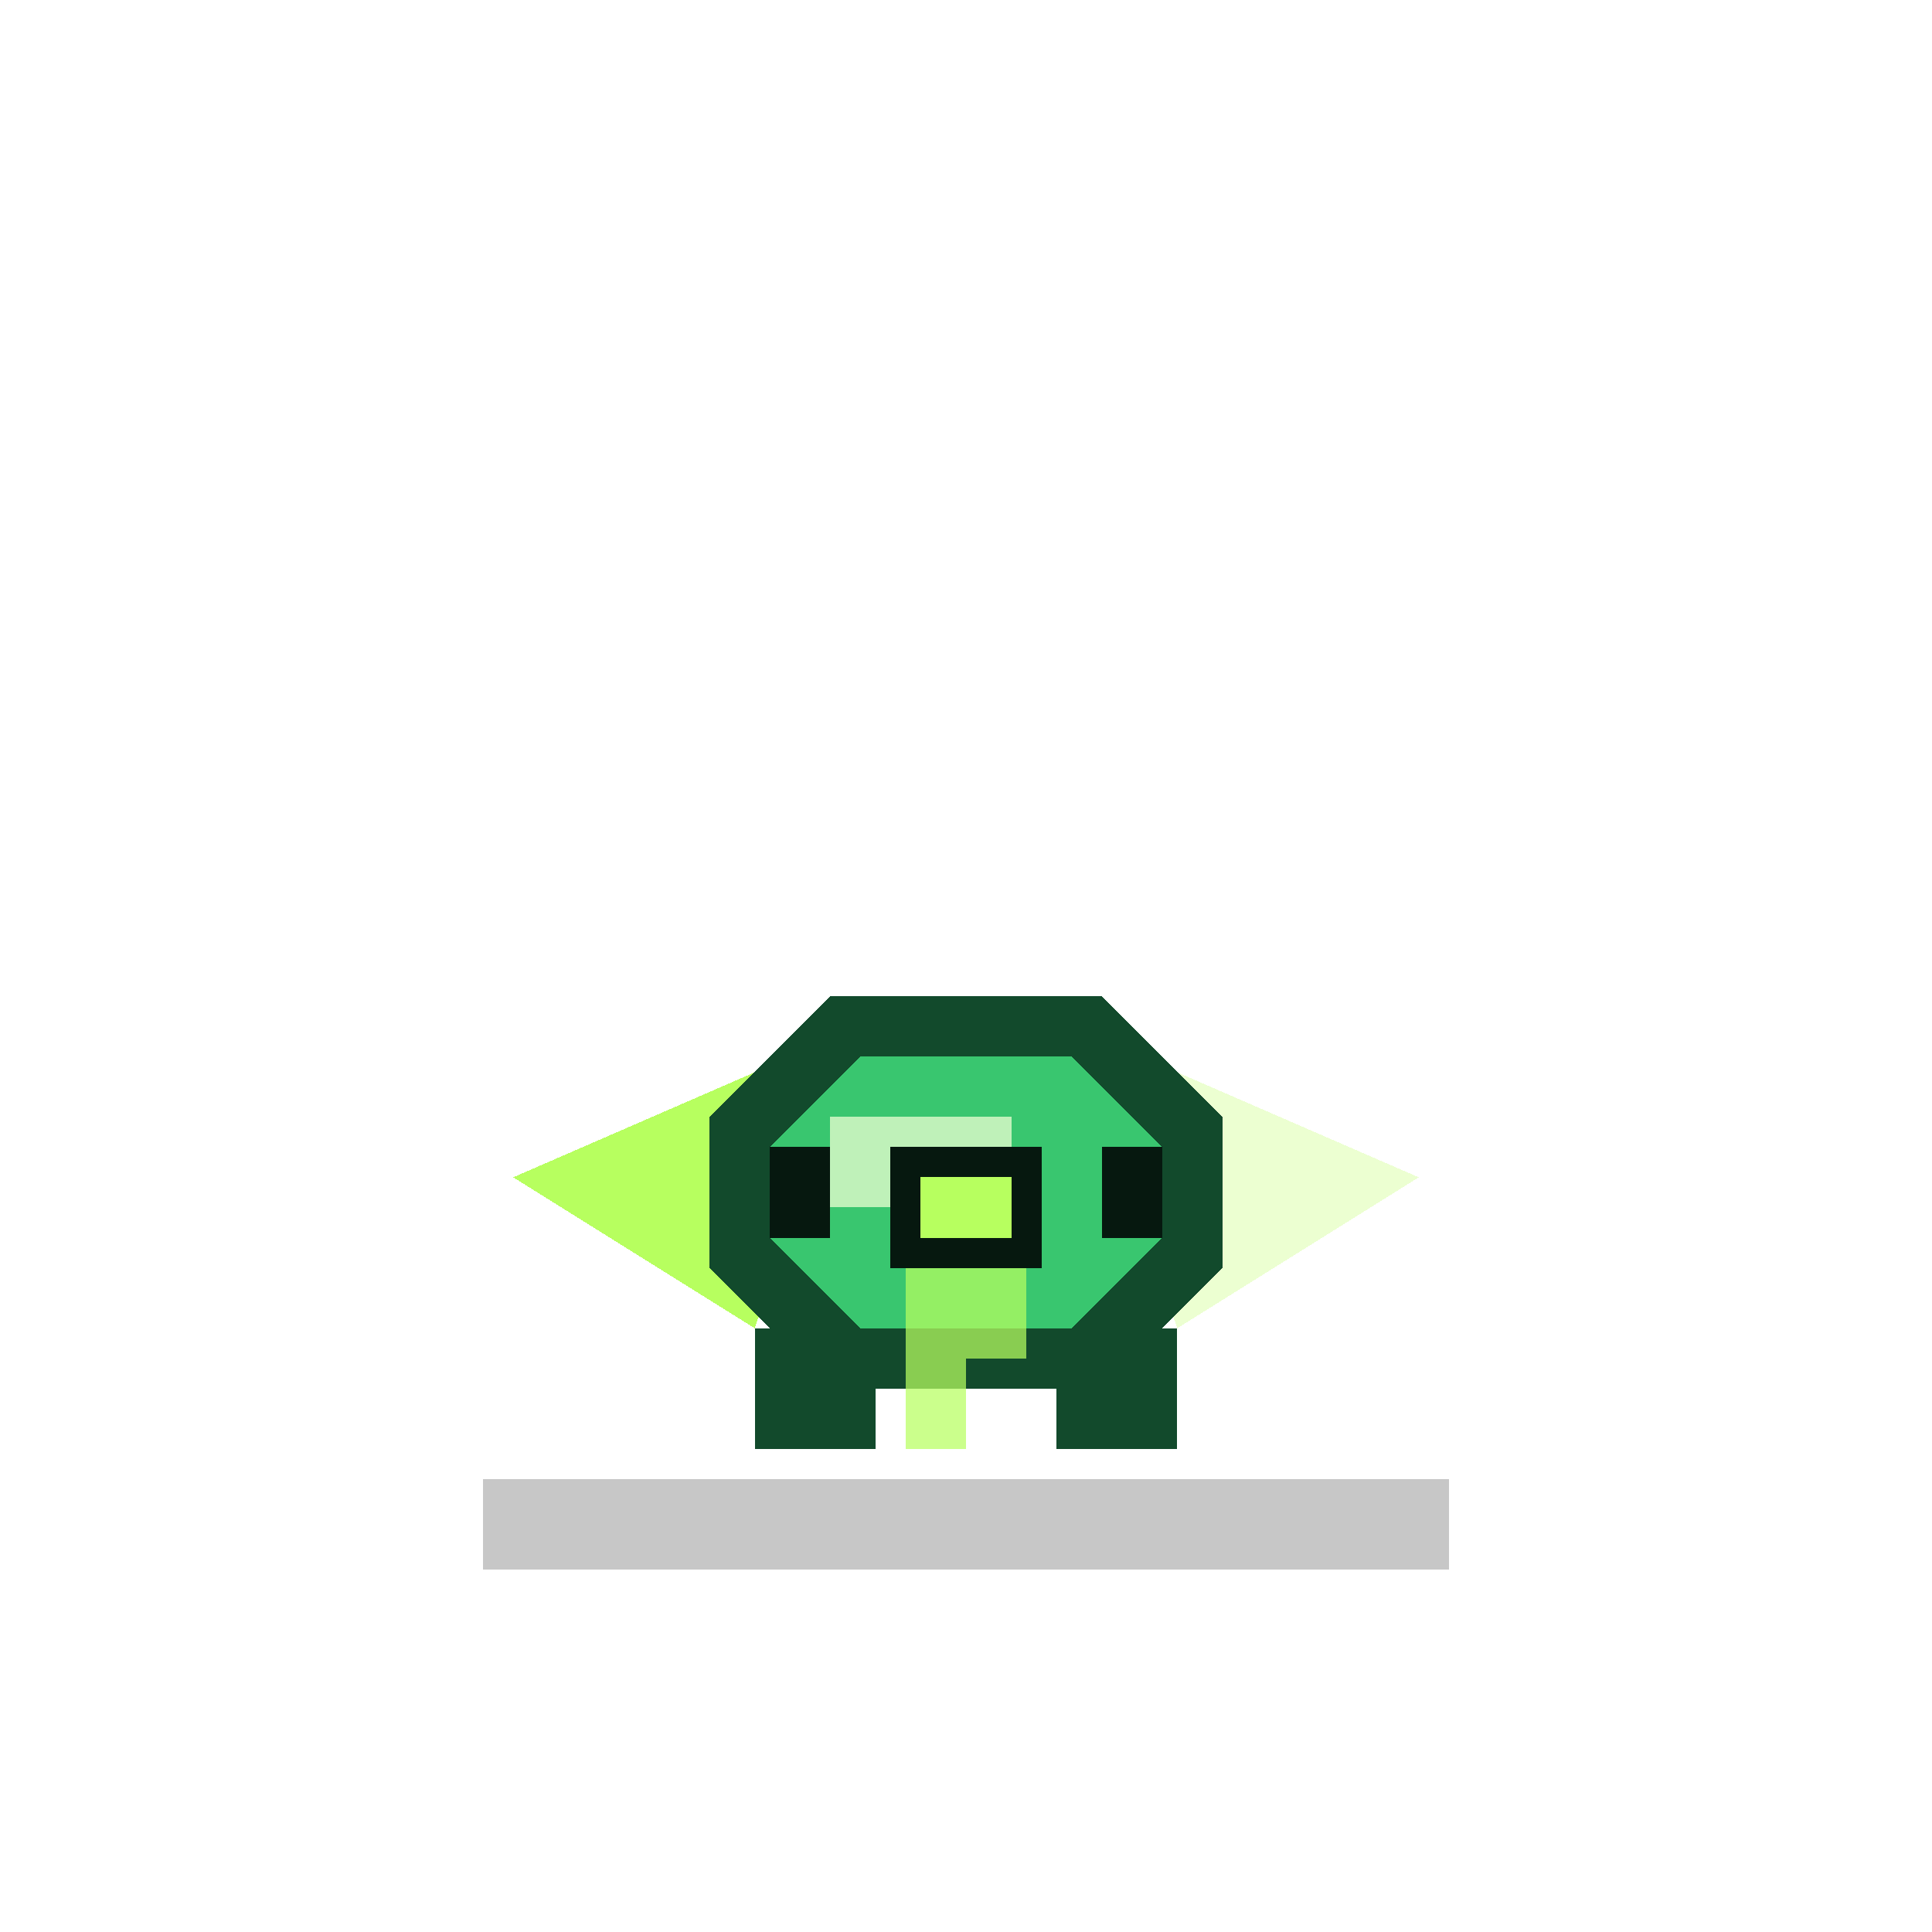
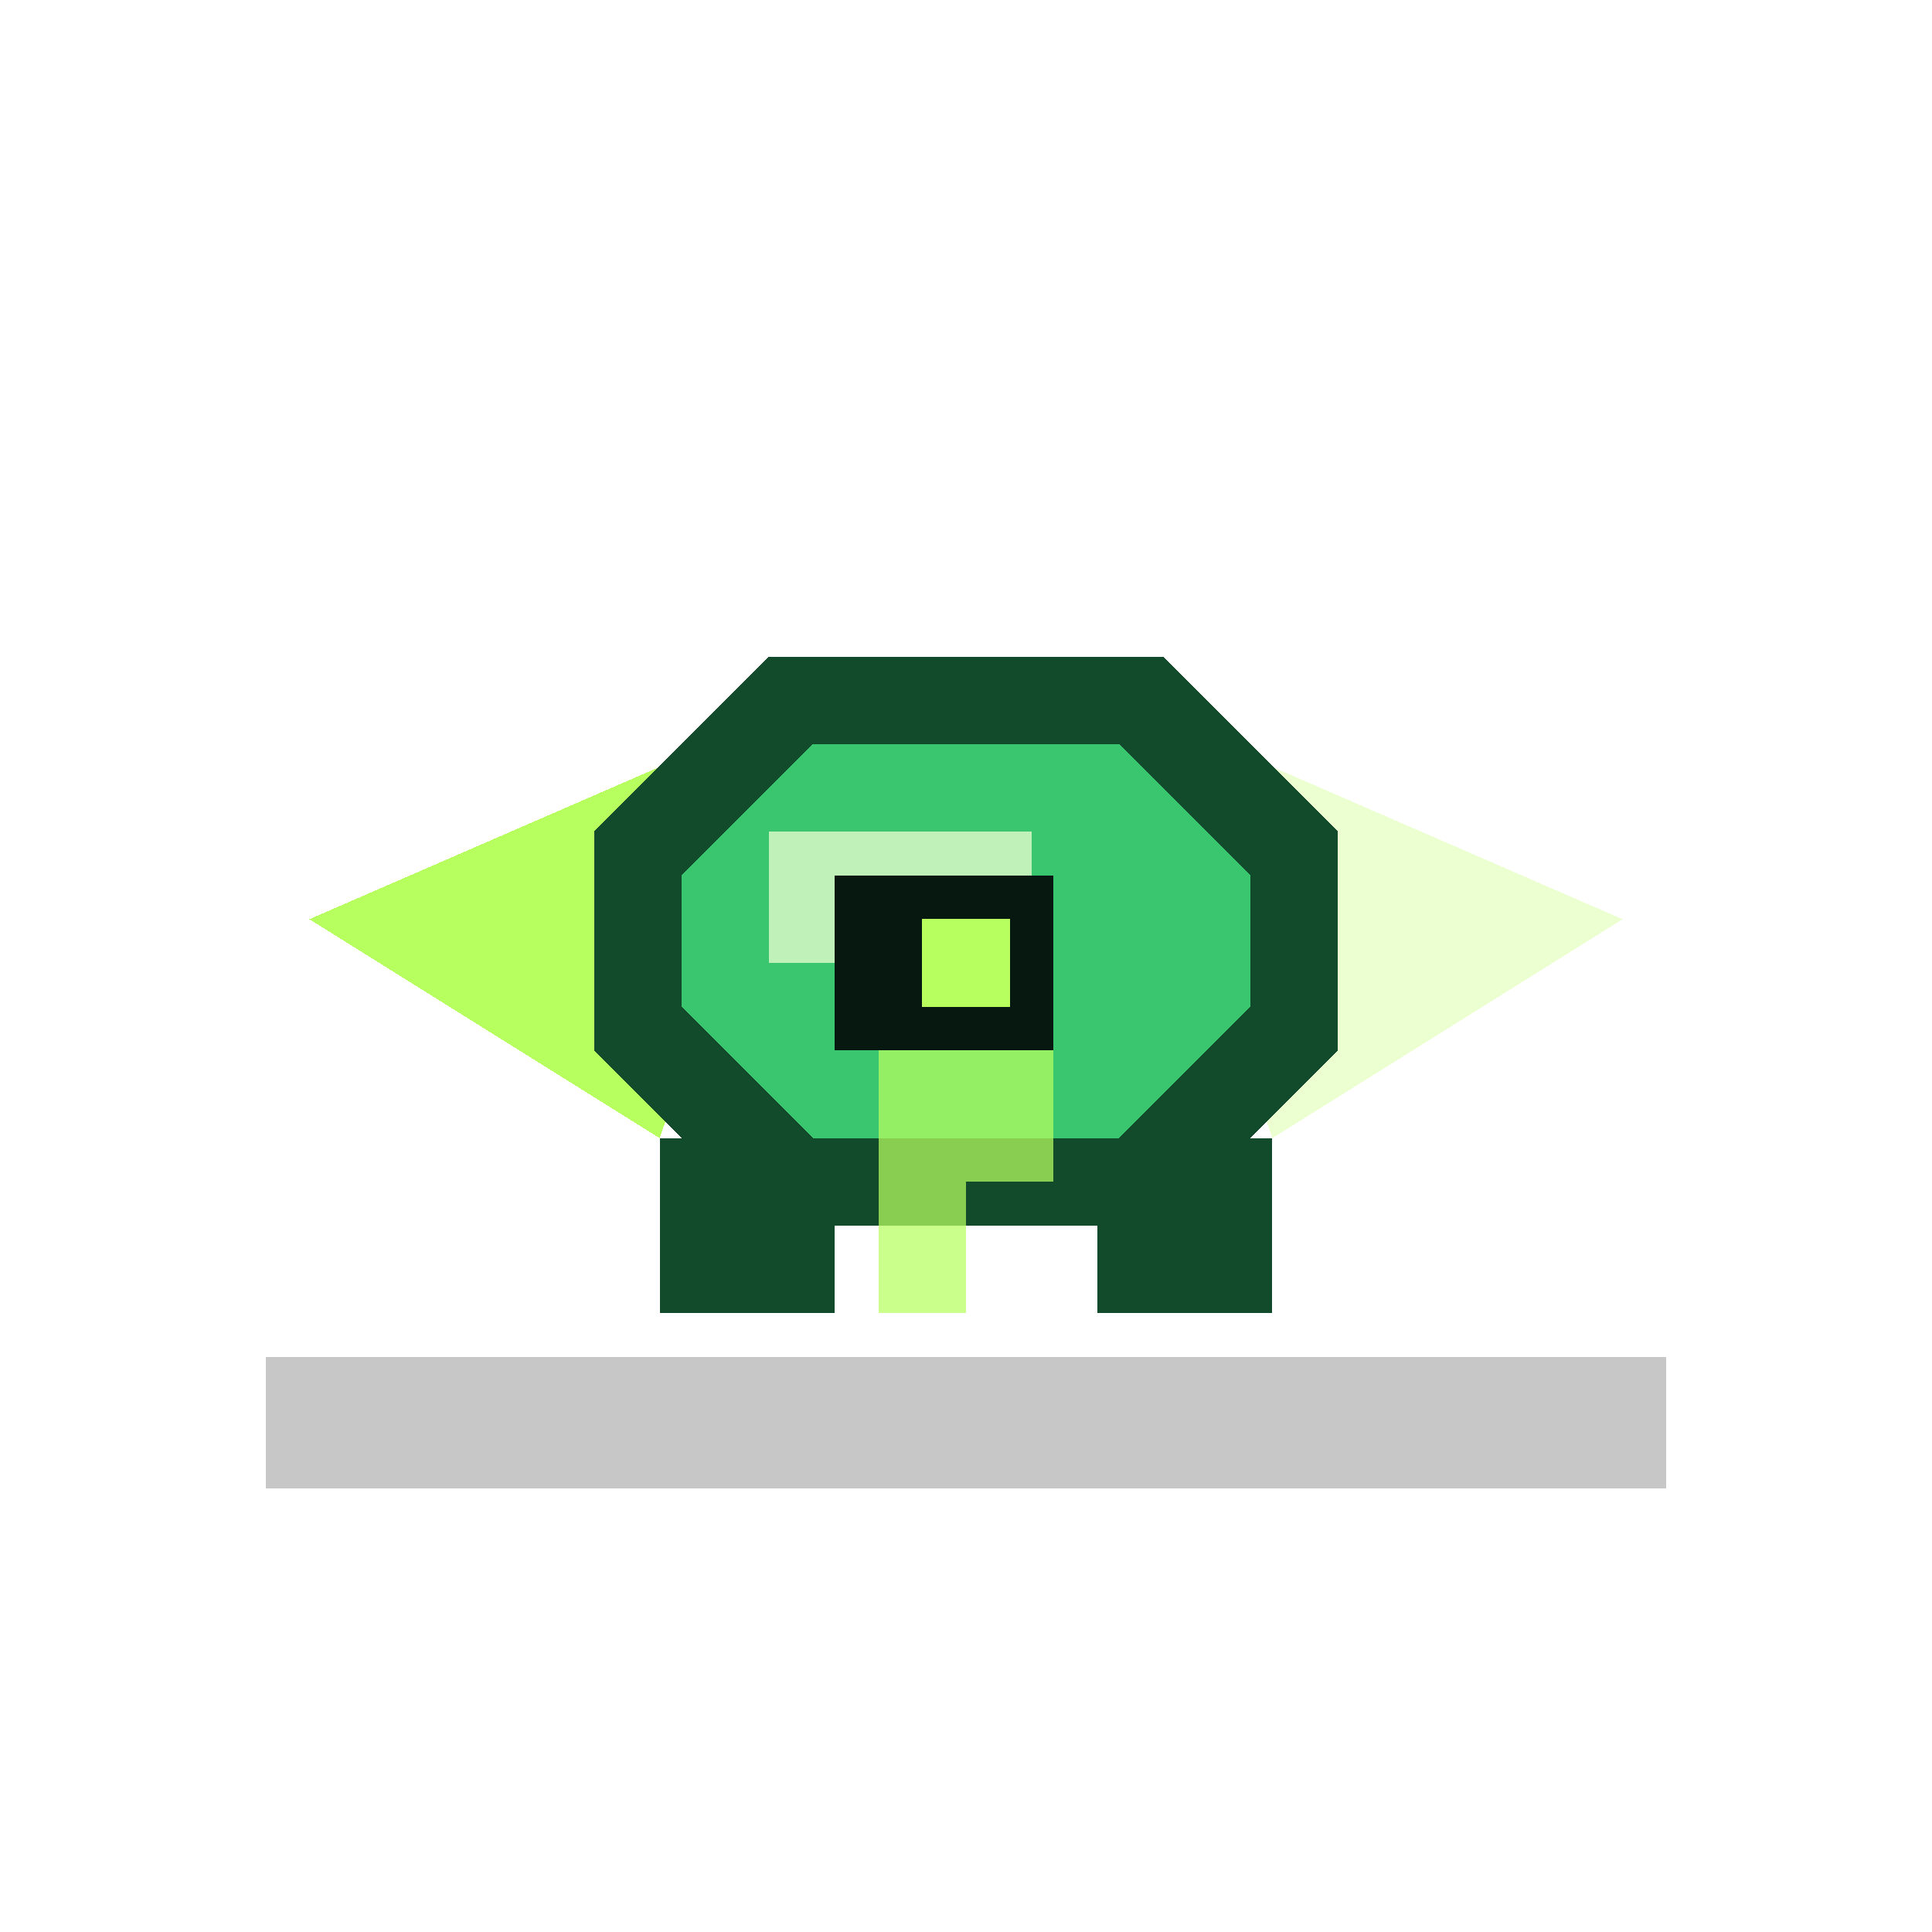
- <svg xmlns="http://www.w3.org/2000/svg" viewBox="0 0 128 128" width="128" height="128" shape-rendering="crispEdges" role="img" aria-labelledby="title desc" data-creature-id="N001" data-stage="Baby" data-type="Nature">
+ <svg xmlns="http://www.w3.org/2000/svg" data-art="2" viewBox="0 0 128 128" width="128" height="128" shape-rendering="crispEdges" role="img" aria-labelledby="title desc" data-creature-id="N001" data-stage="Baby" data-type="Nature">
  <style> * { shape-rendering: crispEdges; } .idle { transform-box: fill-box; transform-origin: center bottom; animation: bob 2.8s steps(2, end) infinite; } .eyes { transform-box: fill-box; transform-origin: center; animation: blink 4.2s steps(1, end) infinite; } .glow { animation: glow 2.2s steps(2, end) infinite; } .scan { animation: scan 3.1s linear infinite; } @keyframes bob { 0%, 100% { transform: translateY(0); } 50% { transform: translateY(-3px); } } @keyframes blink { 0%, 44%, 52%, 100% { transform: scaleY(1); } 48% { transform: scaleY(0.12); } } @keyframes glow { 0%, 100% { opacity: 0.45; } 50% { opacity: 0.88; } } @keyframes scan { 0% { transform: translateY(-4px); opacity: 0.15; } 50% { opacity: 0.5; } 100% { transform: translateY(7px); opacity: 0.15; } } @media (prefers-reduced-motion: reduce) { .idle, .eyes, .glow, .scan { animation: none; } } *{animation:none!important;transition:none!important}</style>
  <rect width="128" height="128" fill="none" />
  <g class="idle" stroke="#06180f" stroke-width="0" stroke-linejoin="miter">
-     <rect x="32" y="98" width="64" height="6" fill="#000000" opacity="0.22" />
-     <polygon points="57,68 34,78 50,88" fill="#b7ff5f" />
-     <polygon points="71,68 94,78 78,88" fill="#ecffd1" />
-     <rect x="61" y="78" width="6" height="14" fill="#124a2c" />
-     <rect x="50" y="88" width="8" height="8" fill="#124a2c" />
-     <rect x="70" y="88" width="8" height="8" fill="#124a2c" />
-     <polygon points="55,66 73,66 81,74 81,84 73,92 55,92 47,84 47,74" fill="#124a2c" />
-     <polygon points="57,70 71,70 77,76 77,82 71,88 57,88 51,82 51,76" fill="#39c66f" />
-     <rect x="55" y="74" width="12" height="6" fill="#ecffd1" opacity="0.75" />
-     <rect x="60" y="84" width="4" height="12" fill="#b7ff5f" class="glow" opacity="0.72" />
-     <rect x="64" y="78" width="4" height="12" fill="#b7ff5f" class="glow" opacity="0.72" />
-     <g class="eyes">
-       <rect x="51" y="76" width="4" height="6" fill="#06180f" />
-       <rect x="73" y="76" width="4" height="6" fill="#06180f" />
+     <g transform="translate(64 116) scale(1.45) translate(-64 -116)">
+       <rect x="32" y="98" width="64" height="6" fill="#000000" opacity="0.22" />
+       <polygon points="57,68 34,78 50,88" fill="#b7ff5f" />
+       <polygon points="71,68 94,78 78,88" fill="#ecffd1" />
+       <rect x="61" y="78" width="6" height="14" fill="#124a2c" />
+       <rect x="50" y="88" width="8" height="8" fill="#124a2c" />
+       <rect x="70" y="88" width="8" height="8" fill="#124a2c" />
+       <polygon points="55,66 73,66 81,74 81,84 73,92 55,92 47,84 47,74" fill="#124a2c" />
+       <polygon points="57,70 71,70 77,76 77,82 71,88 57,88 51,82 51,76" fill="#39c66f" />
+       <rect x="55" y="74" width="12" height="6" fill="#ecffd1" opacity="0.75" />
+       <rect x="60" y="84" width="4" height="12" fill="#b7ff5f" class="glow" opacity="0.72" />
+       <rect x="64" y="78" width="4" height="12" fill="#b7ff5f" class="glow" opacity="0.72" />
+       <g class="eyes">
+         <rect x="58" y="76" width="10" height="8" fill="#06180f" />
+       </g>
+       <rect x="62" y="78" width="4" height="4" fill="#b7ff5f" class="glow" />
    </g>
-     <rect x="59" y="76" width="8" height="8" fill="#06180f" />
-     <rect x="61" y="76" width="8" height="8" fill="#06180f" />
-     <rect x="61" y="78" width="4" height="4" fill="#b7ff5f" class="glow" />
-     <rect x="63" y="78" width="4" height="4" fill="#b7ff5f" class="glow" />
  </g>
</svg>
